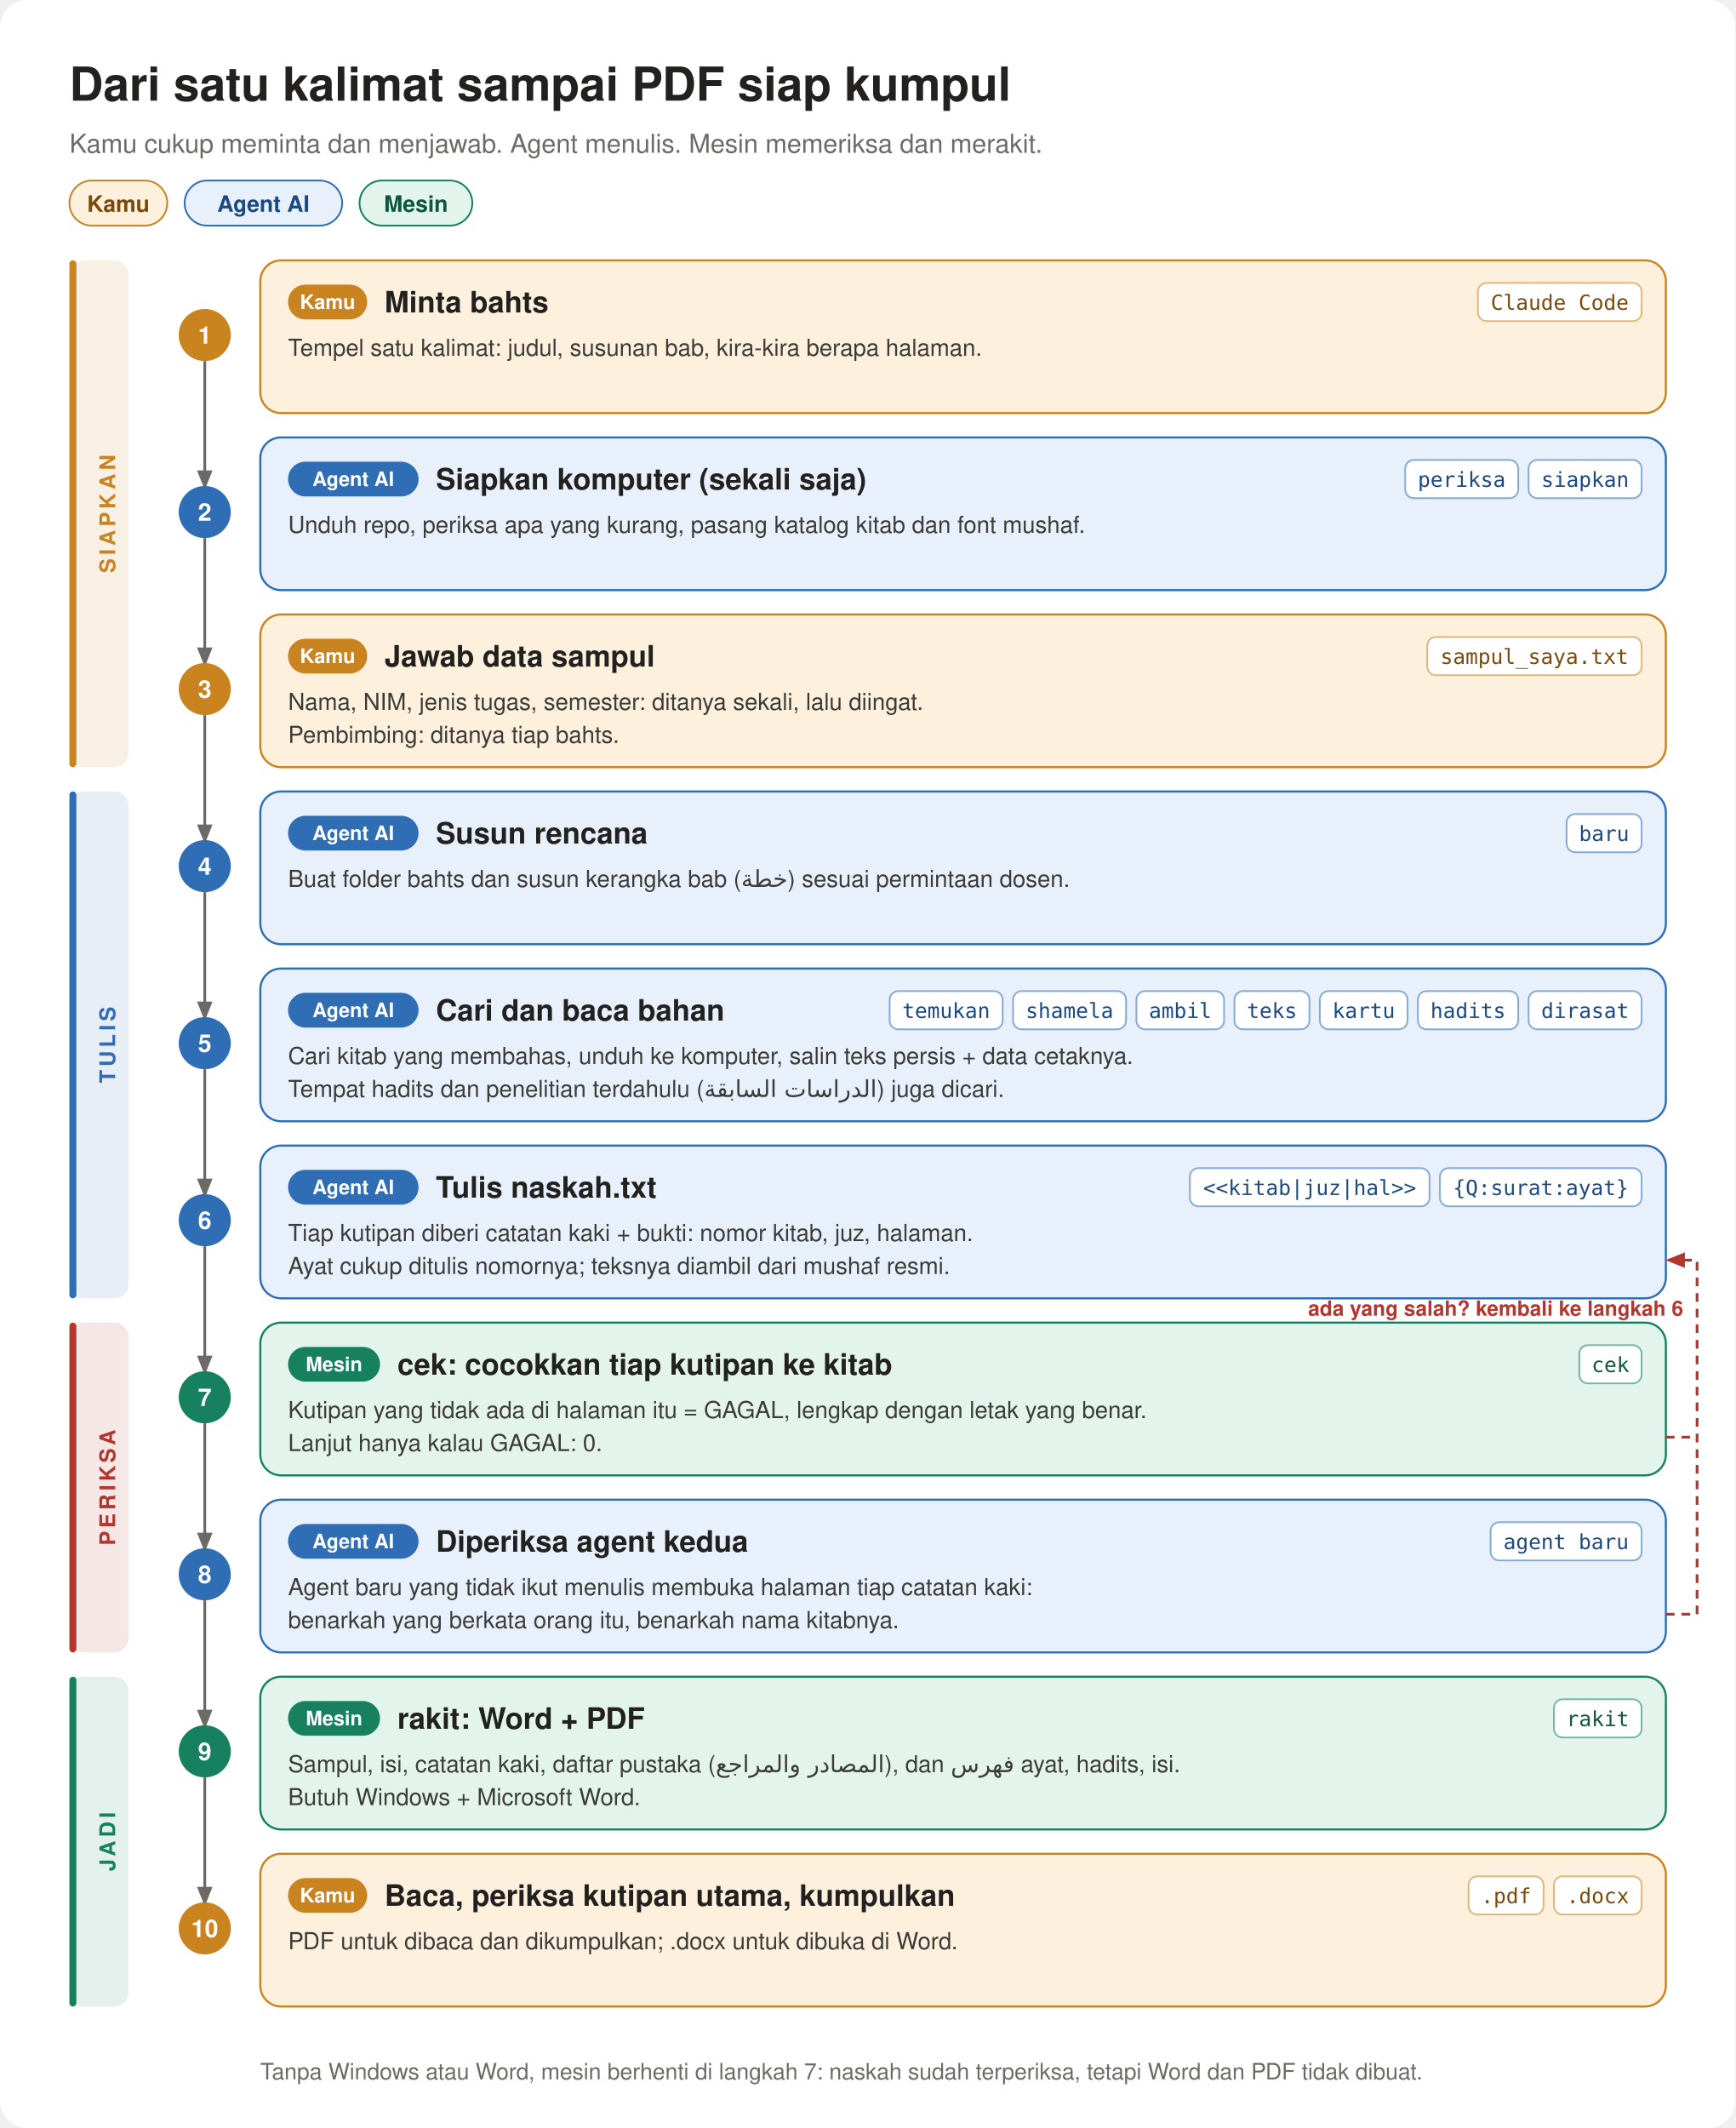
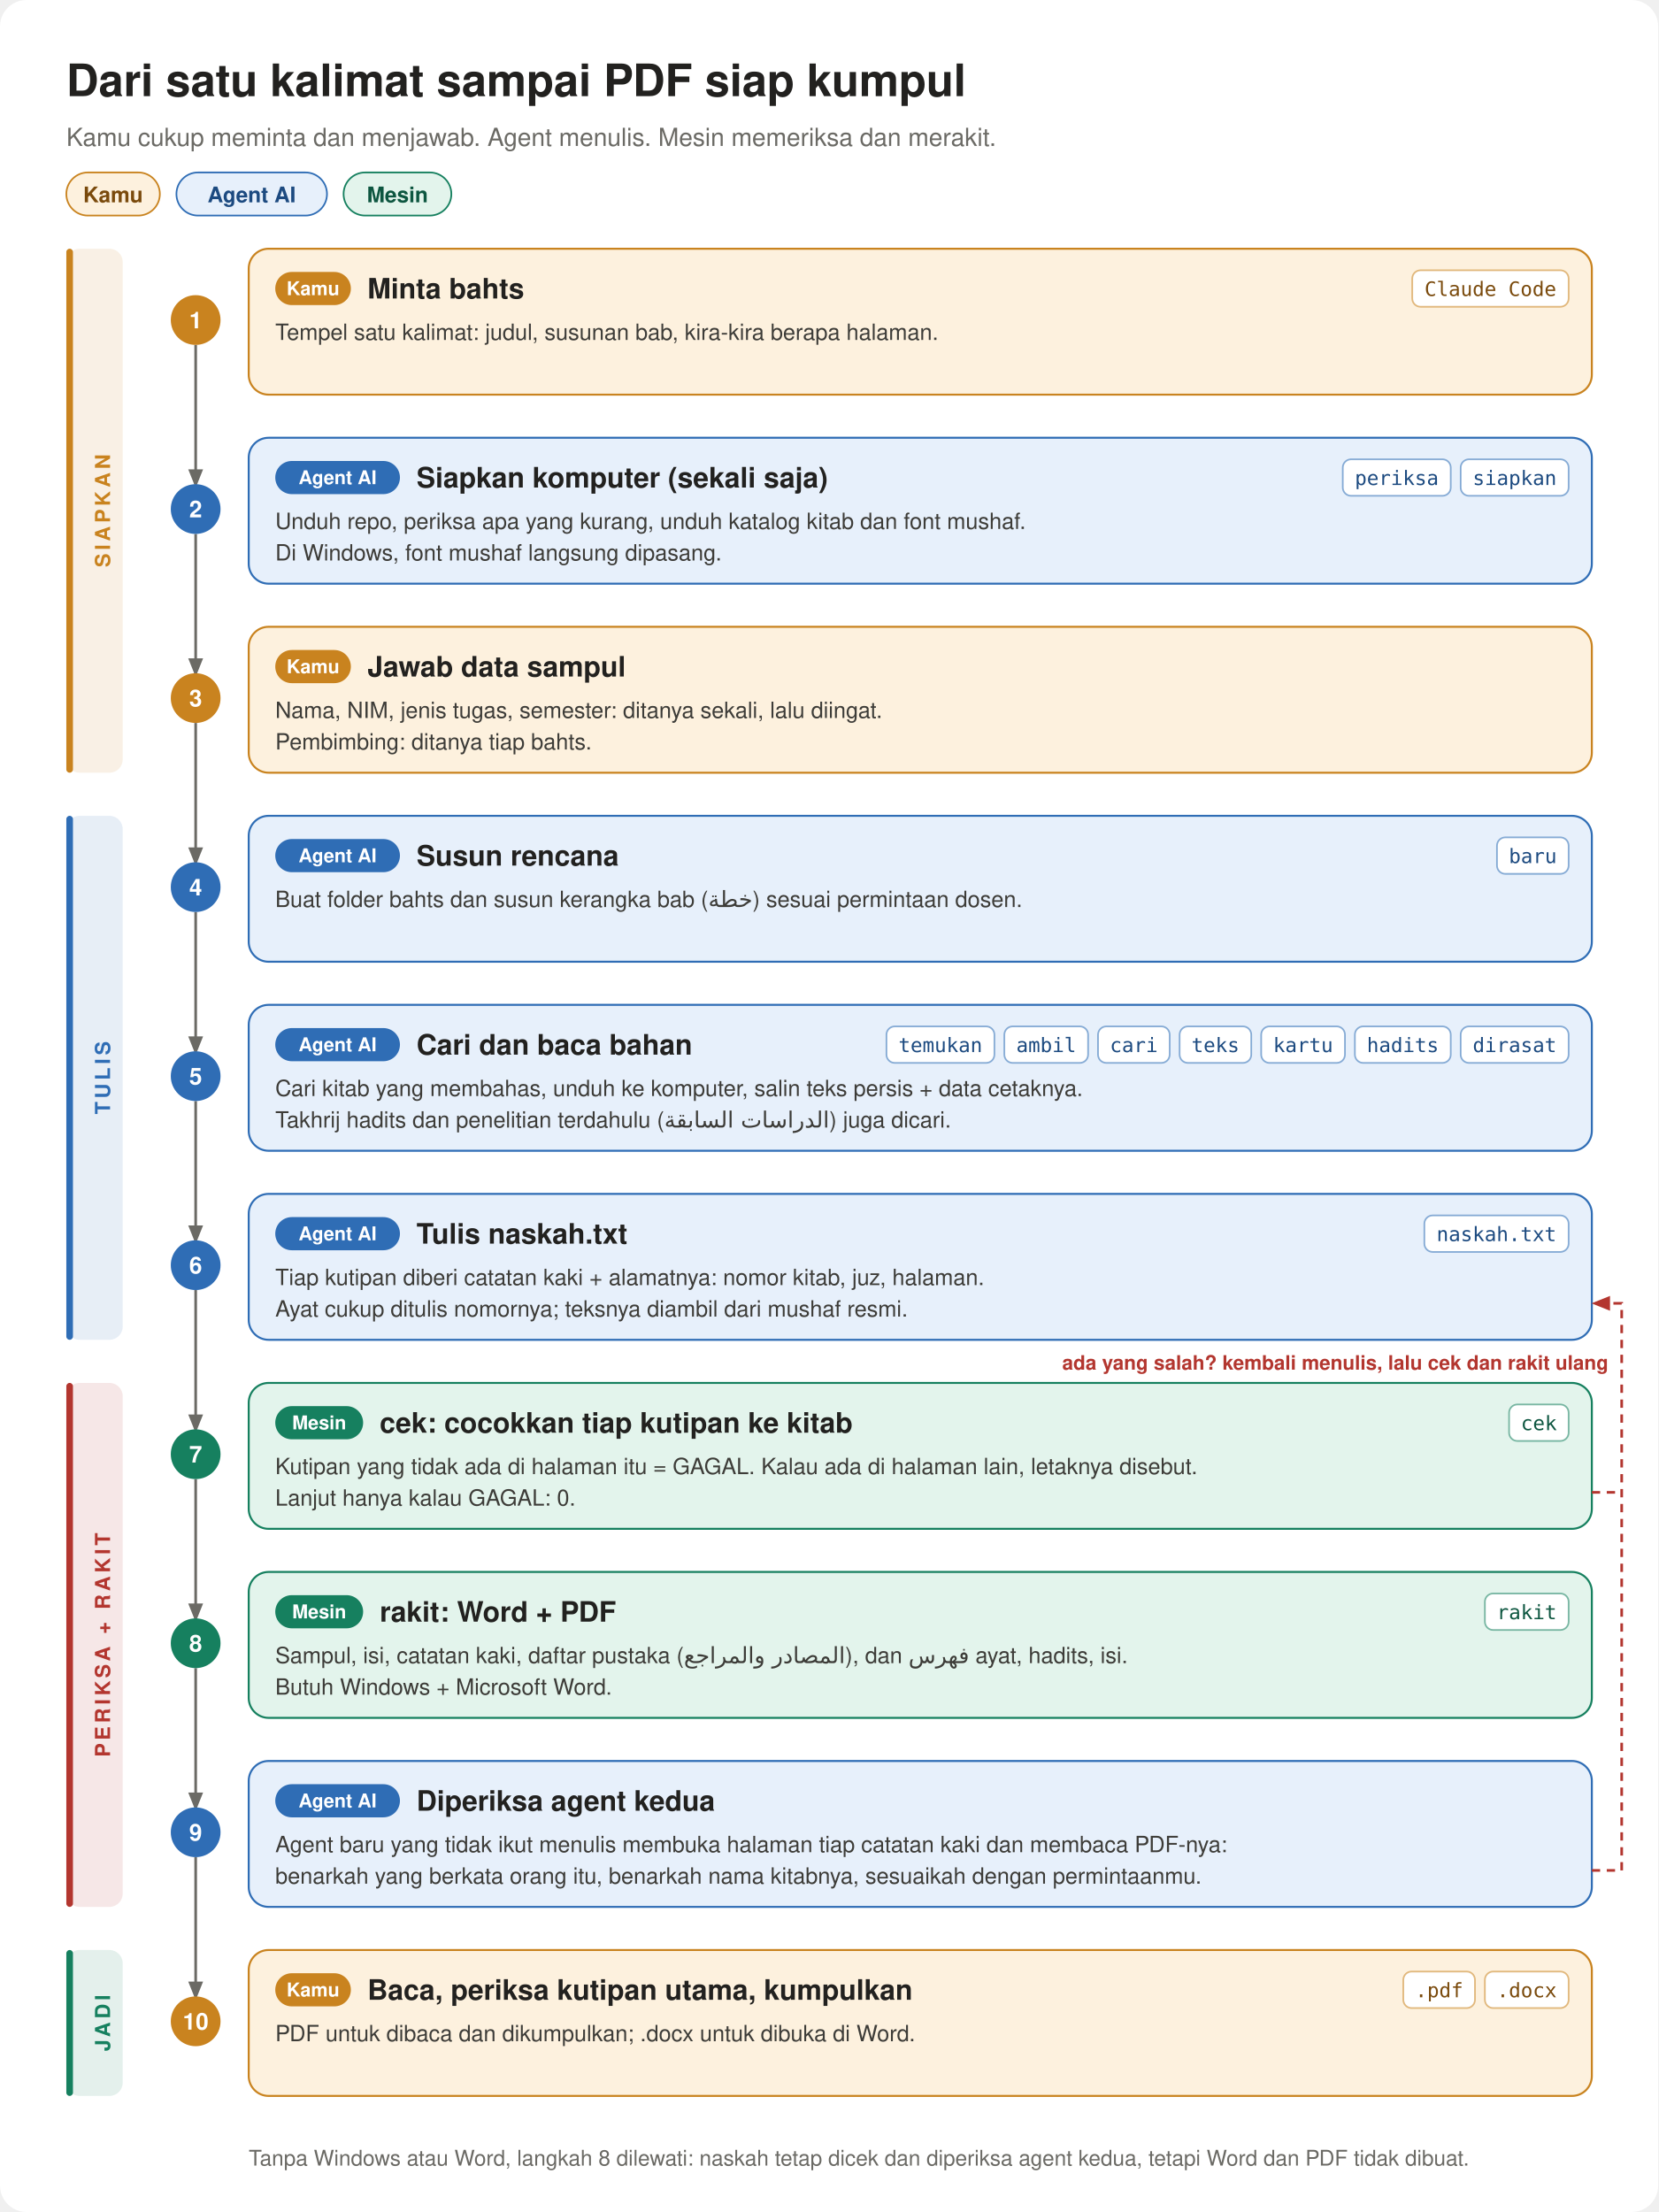
- <svg xmlns="http://www.w3.org/2000/svg" viewBox="0 0 1000 1226" width="1000" height="1226" role="img" font-family="Segoe UI, Helvetica, Arial, sans-serif">
+ <svg xmlns="http://www.w3.org/2000/svg" viewBox="0 0 1000 1334" width="1000" height="1334" role="img" font-family="Segoe UI, Helvetica, Arial, sans-serif">
  <defs>
    <marker id="p" viewBox="0 0 10 10" refX="8" refY="5" markerWidth="7" markerHeight="7" orient="auto">
      <path d="M0 1L10 5L0 9z" fill="#6b6a65" />
    </marker>
    <marker id="pm" viewBox="0 0 10 10" refX="8" refY="5" markerWidth="7" markerHeight="7" orient="auto">
      <path d="M0 1L10 5L0 9z" fill="#b3362f" />
    </marker>
  </defs>
-   <rect width="1000" height="1226" rx="16" fill="#ffffff" />
+   <rect width="1000" height="1334" rx="16" fill="#ffffff" />
  <text x="40" y="58" font-size="27" font-weight="700" fill="#22211f">Dari satu kalimat sampai PDF siap kumpul</text>
  <text x="40" y="88" font-size="15" fill="#6b6a65">Kamu cukup meminta dan menjawab. Agent menulis. Mesin memeriksa dan merakit.</text>
  <rect x="40" y="104" width="56.4" height="26" rx="13" fill="#fdf1de" stroke="#c9831f" />
  <text x="68.2" y="122" font-size="13" font-weight="600" text-anchor="middle" fill="#7a4a0c">Kamu</text>
  <rect x="106.4" y="104" width="90.8" height="26" rx="13" fill="#e7f0fb" stroke="#2f6db5" />
  <text x="151.8" y="122" font-size="13" font-weight="600" text-anchor="middle" fill="#1c4a80">Agent AI</text>
  <rect x="207.2" y="104" width="65.0" height="26" rx="13" fill="#e3f4ec" stroke="#16805f" />
  <text x="239.7" y="122" font-size="13" font-weight="600" text-anchor="middle" fill="#0d5640">Mesin</text>
-   <rect x="40" y="150" width="34" height="292" rx="8" fill="#c9831f" opacity="0.12" />
-   <rect x="40" y="150" width="4" height="292" rx="2" fill="#c9831f" />
-   <text x="62" y="296.0" font-size="12.5" font-weight="700" letter-spacing="2" fill="#c9831f" text-anchor="middle" transform="rotate(-90 62 296.0)" dominant-baseline="middle">SIAPKAN</text>
-   <rect x="40" y="456" width="34" height="292" rx="8" fill="#2f6db5" opacity="0.12" />
-   <rect x="40" y="456" width="4" height="292" rx="2" fill="#2f6db5" />
-   <text x="62" y="602.0" font-size="12.5" font-weight="700" letter-spacing="2" fill="#2f6db5" text-anchor="middle" transform="rotate(-90 62 602.0)" dominant-baseline="middle">TULIS</text>
-   <rect x="40" y="762" width="34" height="190" rx="8" fill="#b3362f" opacity="0.12" />
-   <rect x="40" y="762" width="4" height="190" rx="2" fill="#b3362f" />
-   <text x="62" y="857.0" font-size="12.5" font-weight="700" letter-spacing="2" fill="#b3362f" text-anchor="middle" transform="rotate(-90 62 857.0)" dominant-baseline="middle">PERIKSA</text>
-   <rect x="40" y="966" width="34" height="190" rx="8" fill="#16805f" opacity="0.12" />
-   <rect x="40" y="966" width="4" height="190" rx="2" fill="#16805f" />
-   <text x="62" y="1061.0" font-size="12.5" font-weight="700" letter-spacing="2" fill="#16805f" text-anchor="middle" transform="rotate(-90 62 1061.0)" dominant-baseline="middle">JADI</text>
-   <path d="M118 208V280" stroke="#6b6a65" stroke-width="1.6" fill="none" marker-end="url(#p)" />
-   <path d="M118 310V382" stroke="#6b6a65" stroke-width="1.6" fill="none" marker-end="url(#p)" />
-   <path d="M118 412V484" stroke="#6b6a65" stroke-width="1.6" fill="none" marker-end="url(#p)" />
-   <path d="M118 514V586" stroke="#6b6a65" stroke-width="1.6" fill="none" marker-end="url(#p)" />
-   <path d="M118 616V688" stroke="#6b6a65" stroke-width="1.6" fill="none" marker-end="url(#p)" />
-   <path d="M118 718V790" stroke="#6b6a65" stroke-width="1.6" fill="none" marker-end="url(#p)" />
-   <path d="M118 820V892" stroke="#6b6a65" stroke-width="1.6" fill="none" marker-end="url(#p)" />
-   <path d="M118 922V994" stroke="#6b6a65" stroke-width="1.6" fill="none" marker-end="url(#p)" />
-   <path d="M118 1024V1096" stroke="#6b6a65" stroke-width="1.6" fill="none" marker-end="url(#p)" />
+   <rect x="40" y="150" width="34" height="316" rx="8" fill="#c9831f" opacity="0.12" />
+   <rect x="40" y="150" width="4" height="316" rx="2" fill="#c9831f" />
+   <text x="62" y="308.0" font-size="12.5" font-weight="700" letter-spacing="2" fill="#c9831f" text-anchor="middle" transform="rotate(-90 62 308.0)" dominant-baseline="middle">SIAPKAN</text>
+   <rect x="40" y="492" width="34" height="316" rx="8" fill="#2f6db5" opacity="0.12" />
+   <rect x="40" y="492" width="4" height="316" rx="2" fill="#2f6db5" />
+   <text x="62" y="650.0" font-size="12.5" font-weight="700" letter-spacing="2" fill="#2f6db5" text-anchor="middle" transform="rotate(-90 62 650.0)" dominant-baseline="middle">TULIS</text>
+   <rect x="40" y="834" width="34" height="316" rx="8" fill="#b3362f" opacity="0.12" />
+   <rect x="40" y="834" width="4" height="316" rx="2" fill="#b3362f" />
+   <text x="62" y="992.0" font-size="12.5" font-weight="700" letter-spacing="2" fill="#b3362f" text-anchor="middle" transform="rotate(-90 62 992.0)" dominant-baseline="middle">PERIKSA + RAKIT</text>
+   <rect x="40" y="1176" width="34" height="88" rx="8" fill="#16805f" opacity="0.12" />
+   <rect x="40" y="1176" width="4" height="88" rx="2" fill="#16805f" />
+   <text x="62" y="1220.0" font-size="12.5" font-weight="700" letter-spacing="2" fill="#16805f" text-anchor="middle" transform="rotate(-90 62 1220.0)" dominant-baseline="middle">JADI</text>
+   <path d="M118 208V292" stroke="#6b6a65" stroke-width="1.6" fill="none" marker-end="url(#p)" />
+   <path d="M118 322V406" stroke="#6b6a65" stroke-width="1.6" fill="none" marker-end="url(#p)" />
+   <path d="M118 436V520" stroke="#6b6a65" stroke-width="1.6" fill="none" marker-end="url(#p)" />
+   <path d="M118 550V634" stroke="#6b6a65" stroke-width="1.6" fill="none" marker-end="url(#p)" />
+   <path d="M118 664V748" stroke="#6b6a65" stroke-width="1.6" fill="none" marker-end="url(#p)" />
+   <path d="M118 778V862" stroke="#6b6a65" stroke-width="1.6" fill="none" marker-end="url(#p)" />
+   <path d="M118 892V976" stroke="#6b6a65" stroke-width="1.6" fill="none" marker-end="url(#p)" />
+   <path d="M118 1006V1090" stroke="#6b6a65" stroke-width="1.6" fill="none" marker-end="url(#p)" />
+   <path d="M118 1120V1204" stroke="#6b6a65" stroke-width="1.6" fill="none" marker-end="url(#p)" />
  <circle cx="118" cy="193" r="15" fill="#c9831f" />
  <text x="118" y="198" font-size="14" font-weight="700" fill="#fff" text-anchor="middle">1</text>
  <rect x="150" y="150" width="810" height="88" rx="12" fill="#fdf1de" stroke="#c9831f" stroke-width="1.2" />
  <rect x="166" y="164" width="45.6" height="20" rx="10" fill="#c9831f" />
  <text x="188.8" y="178" font-size="11.5" font-weight="700" fill="#fff" text-anchor="middle">Kamu</text>
  <text x="221.6" y="180" font-size="17" font-weight="700" fill="#22211f">Minta bahts</text>
  <text x="166" y="205" font-size="13.5" fill="#3d3c38">Tempel satu kalimat: judul, susunan bab, kira-kira berapa halaman.</text>
  <rect x="851.7" y="163" width="94.3" height="22" rx="5" fill="#ffffff" stroke="#c9831f" stroke-opacity="0.55" />
  <text x="898.85" y="178.5" font-size="12" font-family="Consolas, Menlo, monospace" fill="#7a4a0c" text-anchor="middle">Claude Code</text>
-   <circle cx="118" cy="295" r="15" fill="#2f6db5" />
-   <text x="118" y="300" font-size="14" font-weight="700" fill="#fff" text-anchor="middle">2</text>
-   <rect x="150" y="252" width="810" height="88" rx="12" fill="#e7f0fb" stroke="#2f6db5" stroke-width="1.2" />
-   <rect x="166" y="266" width="75.2" height="20" rx="10" fill="#2f6db5" />
-   <text x="203.6" y="280" font-size="11.5" font-weight="700" fill="#fff" text-anchor="middle">Agent AI</text>
-   <text x="251.2" y="282" font-size="17" font-weight="700" fill="#22211f">Siapkan komputer (sekali saja)</text>
-   <text x="166" y="307" font-size="13.5" fill="#3d3c38">Unduh repo, periksa apa yang kurang, pasang katalog kitab dan font mushaf.</text>
-   <rect x="880.9" y="265" width="65.1" height="22" rx="5" fill="#ffffff" stroke="#2f6db5" stroke-opacity="0.55" />
-   <text x="913.45" y="280.5" font-size="12" font-family="Consolas, Menlo, monospace" fill="#1c4a80" text-anchor="middle">siapkan</text>
-   <rect x="809.8" y="265" width="65.1" height="22" rx="5" fill="#ffffff" stroke="#2f6db5" stroke-opacity="0.55" />
-   <text x="842.35" y="280.5" font-size="12" font-family="Consolas, Menlo, monospace" fill="#1c4a80" text-anchor="middle">periksa</text>
-   <circle cx="118" cy="397" r="15" fill="#c9831f" />
-   <text x="118" y="402" font-size="14" font-weight="700" fill="#fff" text-anchor="middle">3</text>
-   <rect x="150" y="354" width="810" height="88" rx="12" fill="#fdf1de" stroke="#c9831f" stroke-width="1.2" />
-   <rect x="166" y="368" width="45.6" height="20" rx="10" fill="#c9831f" />
-   <text x="188.8" y="382" font-size="11.5" font-weight="700" fill="#fff" text-anchor="middle">Kamu</text>
-   <text x="221.6" y="384" font-size="17" font-weight="700" fill="#22211f">Jawab data sampul</text>
-   <text x="166" y="409" font-size="13.5" fill="#3d3c38">Nama, NIM, jenis tugas, semester: ditanya sekali, lalu diingat.</text>
-   <text x="166" y="428" font-size="13.5" fill="#3d3c38">Pembimbing: ditanya tiap bahts.</text>
-   <rect x="822.5" y="367" width="123.5" height="22" rx="5" fill="#ffffff" stroke="#c9831f" stroke-opacity="0.55" />
-   <text x="884.25" y="382.5" font-size="12" font-family="Consolas, Menlo, monospace" fill="#7a4a0c" text-anchor="middle">sampul_saya.txt</text>
-   <circle cx="118" cy="499" r="15" fill="#2f6db5" />
-   <text x="118" y="504" font-size="14" font-weight="700" fill="#fff" text-anchor="middle">4</text>
-   <rect x="150" y="456" width="810" height="88" rx="12" fill="#e7f0fb" stroke="#2f6db5" stroke-width="1.2" />
-   <rect x="166" y="470" width="75.2" height="20" rx="10" fill="#2f6db5" />
-   <text x="203.6" y="484" font-size="11.5" font-weight="700" fill="#fff" text-anchor="middle">Agent AI</text>
-   <text x="251.2" y="486" font-size="17" font-weight="700" fill="#22211f">Susun rencana</text>
-   <text x="166" y="511" font-size="13.5" fill="#3d3c38">Buat folder bahts dan susun kerangka bab (خطة) sesuai permintaan dosen.</text>
-   <rect x="902.8" y="469" width="43.2" height="22" rx="5" fill="#ffffff" stroke="#2f6db5" stroke-opacity="0.55" />
-   <text x="924.4" y="484.5" font-size="12" font-family="Consolas, Menlo, monospace" fill="#1c4a80" text-anchor="middle">baru</text>
-   <circle cx="118" cy="601" r="15" fill="#2f6db5" />
-   <text x="118" y="606" font-size="14" font-weight="700" fill="#fff" text-anchor="middle">5</text>
-   <rect x="150" y="558" width="810" height="88" rx="12" fill="#e7f0fb" stroke="#2f6db5" stroke-width="1.2" />
-   <rect x="166" y="572" width="75.2" height="20" rx="10" fill="#2f6db5" />
-   <text x="203.6" y="586" font-size="11.5" font-weight="700" fill="#fff" text-anchor="middle">Agent AI</text>
-   <text x="251.2" y="588" font-size="17" font-weight="700" fill="#22211f">Cari dan baca bahan</text>
-   <text x="166" y="613" font-size="13.5" fill="#3d3c38">Cari kitab yang membahas, unduh ke komputer, salin teks persis + data cetaknya.</text>
-   <text x="166" y="632" font-size="13.5" fill="#3d3c38">Tempat hadits dan penelitian terdahulu (الدراسات السابقة) juga dicari.</text>
-   <rect x="880.9" y="571" width="65.1" height="22" rx="5" fill="#ffffff" stroke="#2f6db5" stroke-opacity="0.55" />
-   <text x="913.45" y="586.5" font-size="12" font-family="Consolas, Menlo, monospace" fill="#1c4a80" text-anchor="middle">dirasat</text>
-   <rect x="817.1" y="571" width="57.8" height="22" rx="5" fill="#ffffff" stroke="#2f6db5" stroke-opacity="0.55" />
-   <text x="846.0" y="586.5" font-size="12" font-family="Consolas, Menlo, monospace" fill="#1c4a80" text-anchor="middle">hadits</text>
-   <rect x="760.6" y="571" width="50.5" height="22" rx="5" fill="#ffffff" stroke="#2f6db5" stroke-opacity="0.55" />
-   <text x="785.85" y="586.5" font-size="12" font-family="Consolas, Menlo, monospace" fill="#1c4a80" text-anchor="middle">kartu</text>
-   <rect x="711.4" y="571" width="43.2" height="22" rx="5" fill="#ffffff" stroke="#2f6db5" stroke-opacity="0.55" />
-   <text x="733.0" y="586.5" font-size="12" font-family="Consolas, Menlo, monospace" fill="#1c4a80" text-anchor="middle">teks</text>
-   <rect x="654.9" y="571" width="50.5" height="22" rx="5" fill="#ffffff" stroke="#2f6db5" stroke-opacity="0.55" />
-   <text x="680.15" y="586.5" font-size="12" font-family="Consolas, Menlo, monospace" fill="#1c4a80" text-anchor="middle">ambil</text>
-   <rect x="583.8" y="571" width="65.1" height="22" rx="5" fill="#ffffff" stroke="#2f6db5" stroke-opacity="0.55" />
-   <text x="616.35" y="586.5" font-size="12" font-family="Consolas, Menlo, monospace" fill="#1c4a80" text-anchor="middle">shamela</text>
-   <rect x="512.7" y="571" width="65.1" height="22" rx="5" fill="#ffffff" stroke="#2f6db5" stroke-opacity="0.55" />
-   <text x="545.25" y="586.5" font-size="12" font-family="Consolas, Menlo, monospace" fill="#1c4a80" text-anchor="middle">temukan</text>
-   <circle cx="118" cy="703" r="15" fill="#2f6db5" />
-   <text x="118" y="708" font-size="14" font-weight="700" fill="#fff" text-anchor="middle">6</text>
-   <rect x="150" y="660" width="810" height="88" rx="12" fill="#e7f0fb" stroke="#2f6db5" stroke-width="1.2" />
-   <rect x="166" y="674" width="75.2" height="20" rx="10" fill="#2f6db5" />
-   <text x="203.6" y="688" font-size="11.5" font-weight="700" fill="#fff" text-anchor="middle">Agent AI</text>
-   <text x="251.2" y="690" font-size="17" font-weight="700" fill="#22211f">Tulis naskah.txt</text>
-   <text x="166" y="715" font-size="13.5" fill="#3d3c38">Tiap kutipan diberi catatan kaki + bukti: nomor kitab, juz, halaman.</text>
-   <text x="166" y="734" font-size="13.5" fill="#3d3c38">Ayat cukup ditulis nomornya; teksnya diambil dari mushaf resmi.</text>
-   <rect x="829.8" y="673" width="116.2" height="22" rx="5" fill="#ffffff" stroke="#2f6db5" stroke-opacity="0.55" />
-   <text x="887.9" y="688.5" font-size="12" font-family="Consolas, Menlo, monospace" fill="#1c4a80" text-anchor="middle">{Q:surat:ayat}</text>
-   <rect x="685.7" y="673" width="138.1" height="22" rx="5" fill="#ffffff" stroke="#2f6db5" stroke-opacity="0.55" />
-   <text x="754.75" y="688.5" font-size="12" font-family="Consolas, Menlo, monospace" fill="#1c4a80" text-anchor="middle">&lt;&lt;kitab|juz|hal&gt;&gt;</text>
-   <circle cx="118" cy="805" r="15" fill="#16805f" />
-   <text x="118" y="810" font-size="14" font-weight="700" fill="#fff" text-anchor="middle">7</text>
-   <rect x="150" y="762" width="810" height="88" rx="12" fill="#e3f4ec" stroke="#16805f" stroke-width="1.2" />
-   <rect x="166" y="776" width="53.0" height="20" rx="10" fill="#16805f" />
-   <text x="192.5" y="790" font-size="11.5" font-weight="700" fill="#fff" text-anchor="middle">Mesin</text>
-   <text x="229.0" y="792" font-size="17" font-weight="700" fill="#22211f">cek: cocokkan tiap kutipan ke kitab</text>
-   <text x="166" y="817" font-size="13.5" fill="#3d3c38">Kutipan yang tidak ada di halaman itu = GAGAL, lengkap dengan letak yang benar.</text>
-   <text x="166" y="836" font-size="13.5" fill="#3d3c38">Lanjut hanya kalau GAGAL: 0.</text>
-   <rect x="910.1" y="775" width="35.9" height="22" rx="5" fill="#ffffff" stroke="#16805f" stroke-opacity="0.55" />
-   <text x="928.05" y="790.5" font-size="12" font-family="Consolas, Menlo, monospace" fill="#0d5640" text-anchor="middle">cek</text>
-   <circle cx="118" cy="907" r="15" fill="#2f6db5" />
-   <text x="118" y="912" font-size="14" font-weight="700" fill="#fff" text-anchor="middle">8</text>
-   <rect x="150" y="864" width="810" height="88" rx="12" fill="#e7f0fb" stroke="#2f6db5" stroke-width="1.2" />
-   <rect x="166" y="878" width="75.2" height="20" rx="10" fill="#2f6db5" />
-   <text x="203.6" y="892" font-size="11.5" font-weight="700" fill="#fff" text-anchor="middle">Agent AI</text>
-   <text x="251.2" y="894" font-size="17" font-weight="700" fill="#22211f">Diperiksa agent kedua</text>
-   <text x="166" y="919" font-size="13.5" fill="#3d3c38">Agent baru yang tidak ikut menulis membuka halaman tiap catatan kaki:</text>
-   <text x="166" y="938" font-size="13.5" fill="#3d3c38">benarkah yang berkata orang itu, benarkah nama kitabnya.</text>
-   <rect x="859.0" y="877" width="87.0" height="22" rx="5" fill="#ffffff" stroke="#2f6db5" stroke-opacity="0.55" />
-   <text x="902.5" y="892.5" font-size="12" font-family="Consolas, Menlo, monospace" fill="#1c4a80" text-anchor="middle">agent baru</text>
-   <circle cx="118" cy="1009" r="15" fill="#16805f" />
-   <text x="118" y="1014" font-size="14" font-weight="700" fill="#fff" text-anchor="middle">9</text>
-   <rect x="150" y="966" width="810" height="88" rx="12" fill="#e3f4ec" stroke="#16805f" stroke-width="1.2" />
-   <rect x="166" y="980" width="53.0" height="20" rx="10" fill="#16805f" />
-   <text x="192.5" y="994" font-size="11.5" font-weight="700" fill="#fff" text-anchor="middle">Mesin</text>
-   <text x="229.0" y="996" font-size="17" font-weight="700" fill="#22211f">rakit: Word + PDF</text>
-   <text x="166" y="1021" font-size="13.5" fill="#3d3c38">Sampul, isi, catatan kaki, daftar pustaka (المصادر والمراجع), dan فهرس ayat, hadits, isi.</text>
-   <text x="166" y="1040" font-size="13.5" fill="#3d3c38">Butuh Windows + Microsoft Word.</text>
-   <rect x="895.5" y="979" width="50.5" height="22" rx="5" fill="#ffffff" stroke="#16805f" stroke-opacity="0.55" />
-   <text x="920.75" y="994.5" font-size="12" font-family="Consolas, Menlo, monospace" fill="#0d5640" text-anchor="middle">rakit</text>
-   <circle cx="118" cy="1111" r="15" fill="#c9831f" />
-   <text x="118" y="1116" font-size="14" font-weight="700" fill="#fff" text-anchor="middle">10</text>
-   <rect x="150" y="1068" width="810" height="88" rx="12" fill="#fdf1de" stroke="#c9831f" stroke-width="1.2" />
-   <rect x="166" y="1082" width="45.6" height="20" rx="10" fill="#c9831f" />
-   <text x="188.8" y="1096" font-size="11.5" font-weight="700" fill="#fff" text-anchor="middle">Kamu</text>
-   <text x="221.6" y="1098" font-size="17" font-weight="700" fill="#22211f">Baca, periksa kutipan utama, kumpulkan</text>
-   <text x="166" y="1123" font-size="13.5" fill="#3d3c38">PDF untuk dibaca dan dikumpulkan; .docx untuk dibuka di Word.</text>
-   <rect x="895.5" y="1081" width="50.5" height="22" rx="5" fill="#ffffff" stroke="#c9831f" stroke-opacity="0.55" />
-   <text x="920.75" y="1096.5" font-size="12" font-family="Consolas, Menlo, monospace" fill="#7a4a0c" text-anchor="middle">.docx</text>
-   <rect x="846.3" y="1081" width="43.2" height="22" rx="5" fill="#ffffff" stroke="#c9831f" stroke-opacity="0.55" />
-   <text x="867.9" y="1096.5" font-size="12" font-family="Consolas, Menlo, monospace" fill="#7a4a0c" text-anchor="middle">.pdf</text>
-   <path d="M960 828H978" stroke="#b3362f" stroke-width="1.6" fill="none" stroke-dasharray="5 4" />
-   <path d="M960 930H978" stroke="#b3362f" stroke-width="1.6" fill="none" stroke-dasharray="5 4" />
-   <path d="M978 930V726H962" stroke="#b3362f" stroke-width="1.6" fill="none" stroke-dasharray="5 4" marker-end="url(#pm)" />
-   <text x="970" y="758" font-size="12" font-weight="700" fill="#b3362f" text-anchor="end">ada yang salah? kembali ke langkah 6</text>
-   <text x="150" y="1198" font-size="13" fill="#6b6a65">Tanpa Windows atau Word, mesin berhenti di langkah 7: naskah sudah terperiksa, tetapi Word dan PDF tidak dibuat.</text>
+   <circle cx="118" cy="307" r="15" fill="#2f6db5" />
+   <text x="118" y="312" font-size="14" font-weight="700" fill="#fff" text-anchor="middle">2</text>
+   <rect x="150" y="264" width="810" height="88" rx="12" fill="#e7f0fb" stroke="#2f6db5" stroke-width="1.2" />
+   <rect x="166" y="278" width="75.2" height="20" rx="10" fill="#2f6db5" />
+   <text x="203.6" y="292" font-size="11.5" font-weight="700" fill="#fff" text-anchor="middle">Agent AI</text>
+   <text x="251.2" y="294" font-size="17" font-weight="700" fill="#22211f">Siapkan komputer (sekali saja)</text>
+   <text x="166" y="319" font-size="13.5" fill="#3d3c38">Unduh repo, periksa apa yang kurang, unduh katalog kitab dan font mushaf.</text>
+   <text x="166" y="338" font-size="13.5" fill="#3d3c38">Di Windows, font mushaf langsung dipasang.</text>
+   <rect x="880.9" y="277" width="65.1" height="22" rx="5" fill="#ffffff" stroke="#2f6db5" stroke-opacity="0.55" />
+   <text x="913.45" y="292.5" font-size="12" font-family="Consolas, Menlo, monospace" fill="#1c4a80" text-anchor="middle">siapkan</text>
+   <rect x="809.8" y="277" width="65.1" height="22" rx="5" fill="#ffffff" stroke="#2f6db5" stroke-opacity="0.55" />
+   <text x="842.35" y="292.5" font-size="12" font-family="Consolas, Menlo, monospace" fill="#1c4a80" text-anchor="middle">periksa</text>
+   <circle cx="118" cy="421" r="15" fill="#c9831f" />
+   <text x="118" y="426" font-size="14" font-weight="700" fill="#fff" text-anchor="middle">3</text>
+   <rect x="150" y="378" width="810" height="88" rx="12" fill="#fdf1de" stroke="#c9831f" stroke-width="1.2" />
+   <rect x="166" y="392" width="45.6" height="20" rx="10" fill="#c9831f" />
+   <text x="188.8" y="406" font-size="11.5" font-weight="700" fill="#fff" text-anchor="middle">Kamu</text>
+   <text x="221.6" y="408" font-size="17" font-weight="700" fill="#22211f">Jawab data sampul</text>
+   <text x="166" y="433" font-size="13.5" fill="#3d3c38">Nama, NIM, jenis tugas, semester: ditanya sekali, lalu diingat.</text>
+   <text x="166" y="452" font-size="13.5" fill="#3d3c38">Pembimbing: ditanya tiap bahts.</text>
+   <circle cx="118" cy="535" r="15" fill="#2f6db5" />
+   <text x="118" y="540" font-size="14" font-weight="700" fill="#fff" text-anchor="middle">4</text>
+   <rect x="150" y="492" width="810" height="88" rx="12" fill="#e7f0fb" stroke="#2f6db5" stroke-width="1.2" />
+   <rect x="166" y="506" width="75.2" height="20" rx="10" fill="#2f6db5" />
+   <text x="203.6" y="520" font-size="11.5" font-weight="700" fill="#fff" text-anchor="middle">Agent AI</text>
+   <text x="251.2" y="522" font-size="17" font-weight="700" fill="#22211f">Susun rencana</text>
+   <text x="166" y="547" font-size="13.5" fill="#3d3c38">Buat folder bahts dan susun kerangka bab (خطة) sesuai permintaan dosen.</text>
+   <rect x="902.8" y="505" width="43.2" height="22" rx="5" fill="#ffffff" stroke="#2f6db5" stroke-opacity="0.55" />
+   <text x="924.4" y="520.5" font-size="12" font-family="Consolas, Menlo, monospace" fill="#1c4a80" text-anchor="middle">baru</text>
+   <circle cx="118" cy="649" r="15" fill="#2f6db5" />
+   <text x="118" y="654" font-size="14" font-weight="700" fill="#fff" text-anchor="middle">5</text>
+   <rect x="150" y="606" width="810" height="88" rx="12" fill="#e7f0fb" stroke="#2f6db5" stroke-width="1.2" />
+   <rect x="166" y="620" width="75.2" height="20" rx="10" fill="#2f6db5" />
+   <text x="203.6" y="634" font-size="11.5" font-weight="700" fill="#fff" text-anchor="middle">Agent AI</text>
+   <text x="251.2" y="636" font-size="17" font-weight="700" fill="#22211f">Cari dan baca bahan</text>
+   <text x="166" y="661" font-size="13.5" fill="#3d3c38">Cari kitab yang membahas, unduh ke komputer, salin teks persis + data cetaknya.</text>
+   <text x="166" y="680" font-size="13.5" fill="#3d3c38">Takhrij hadits dan penelitian terdahulu (الدراسات السابقة) juga dicari.</text>
+   <rect x="880.9" y="619" width="65.1" height="22" rx="5" fill="#ffffff" stroke="#2f6db5" stroke-opacity="0.55" />
+   <text x="913.45" y="634.5" font-size="12" font-family="Consolas, Menlo, monospace" fill="#1c4a80" text-anchor="middle">dirasat</text>
+   <rect x="817.1" y="619" width="57.8" height="22" rx="5" fill="#ffffff" stroke="#2f6db5" stroke-opacity="0.55" />
+   <text x="846.0" y="634.5" font-size="12" font-family="Consolas, Menlo, monospace" fill="#1c4a80" text-anchor="middle">hadits</text>
+   <rect x="760.6" y="619" width="50.5" height="22" rx="5" fill="#ffffff" stroke="#2f6db5" stroke-opacity="0.55" />
+   <text x="785.85" y="634.5" font-size="12" font-family="Consolas, Menlo, monospace" fill="#1c4a80" text-anchor="middle">kartu</text>
+   <rect x="711.4" y="619" width="43.2" height="22" rx="5" fill="#ffffff" stroke="#2f6db5" stroke-opacity="0.55" />
+   <text x="733.0" y="634.5" font-size="12" font-family="Consolas, Menlo, monospace" fill="#1c4a80" text-anchor="middle">teks</text>
+   <rect x="662.2" y="619" width="43.2" height="22" rx="5" fill="#ffffff" stroke="#2f6db5" stroke-opacity="0.55" />
+   <text x="683.8" y="634.5" font-size="12" font-family="Consolas, Menlo, monospace" fill="#1c4a80" text-anchor="middle">cari</text>
+   <rect x="605.7" y="619" width="50.5" height="22" rx="5" fill="#ffffff" stroke="#2f6db5" stroke-opacity="0.55" />
+   <text x="630.95" y="634.5" font-size="12" font-family="Consolas, Menlo, monospace" fill="#1c4a80" text-anchor="middle">ambil</text>
+   <rect x="534.6" y="619" width="65.1" height="22" rx="5" fill="#ffffff" stroke="#2f6db5" stroke-opacity="0.55" />
+   <text x="567.15" y="634.5" font-size="12" font-family="Consolas, Menlo, monospace" fill="#1c4a80" text-anchor="middle">temukan</text>
+   <circle cx="118" cy="763" r="15" fill="#2f6db5" />
+   <text x="118" y="768" font-size="14" font-weight="700" fill="#fff" text-anchor="middle">6</text>
+   <rect x="150" y="720" width="810" height="88" rx="12" fill="#e7f0fb" stroke="#2f6db5" stroke-width="1.2" />
+   <rect x="166" y="734" width="75.2" height="20" rx="10" fill="#2f6db5" />
+   <text x="203.6" y="748" font-size="11.5" font-weight="700" fill="#fff" text-anchor="middle">Agent AI</text>
+   <text x="251.2" y="750" font-size="17" font-weight="700" fill="#22211f">Tulis naskah.txt</text>
+   <text x="166" y="775" font-size="13.5" fill="#3d3c38">Tiap kutipan diberi catatan kaki + alamatnya: nomor kitab, juz, halaman.</text>
+   <text x="166" y="794" font-size="13.5" fill="#3d3c38">Ayat cukup ditulis nomornya; teksnya diambil dari mushaf resmi.</text>
+   <rect x="859.0" y="733" width="87.0" height="22" rx="5" fill="#ffffff" stroke="#2f6db5" stroke-opacity="0.55" />
+   <text x="902.5" y="748.5" font-size="12" font-family="Consolas, Menlo, monospace" fill="#1c4a80" text-anchor="middle">naskah.txt</text>
+   <circle cx="118" cy="877" r="15" fill="#16805f" />
+   <text x="118" y="882" font-size="14" font-weight="700" fill="#fff" text-anchor="middle">7</text>
+   <rect x="150" y="834" width="810" height="88" rx="12" fill="#e3f4ec" stroke="#16805f" stroke-width="1.2" />
+   <rect x="166" y="848" width="53.0" height="20" rx="10" fill="#16805f" />
+   <text x="192.5" y="862" font-size="11.5" font-weight="700" fill="#fff" text-anchor="middle">Mesin</text>
+   <text x="229.0" y="864" font-size="17" font-weight="700" fill="#22211f">cek: cocokkan tiap kutipan ke kitab</text>
+   <text x="166" y="889" font-size="13.5" fill="#3d3c38">Kutipan yang tidak ada di halaman itu = GAGAL. Kalau ada di halaman lain, letaknya disebut.</text>
+   <text x="166" y="908" font-size="13.5" fill="#3d3c38">Lanjut hanya kalau GAGAL: 0.</text>
+   <rect x="910.1" y="847" width="35.9" height="22" rx="5" fill="#ffffff" stroke="#16805f" stroke-opacity="0.55" />
+   <text x="928.05" y="862.5" font-size="12" font-family="Consolas, Menlo, monospace" fill="#0d5640" text-anchor="middle">cek</text>
+   <circle cx="118" cy="991" r="15" fill="#16805f" />
+   <text x="118" y="996" font-size="14" font-weight="700" fill="#fff" text-anchor="middle">8</text>
+   <rect x="150" y="948" width="810" height="88" rx="12" fill="#e3f4ec" stroke="#16805f" stroke-width="1.2" />
+   <rect x="166" y="962" width="53.0" height="20" rx="10" fill="#16805f" />
+   <text x="192.5" y="976" font-size="11.5" font-weight="700" fill="#fff" text-anchor="middle">Mesin</text>
+   <text x="229.0" y="978" font-size="17" font-weight="700" fill="#22211f">rakit: Word + PDF</text>
+   <text x="166" y="1003" font-size="13.5" fill="#3d3c38">Sampul, isi, catatan kaki, daftar pustaka (المصادر والمراجع), dan فهرس ayat, hadits, isi.</text>
+   <text x="166" y="1022" font-size="13.5" fill="#3d3c38">Butuh Windows + Microsoft Word.</text>
+   <rect x="895.5" y="961" width="50.5" height="22" rx="5" fill="#ffffff" stroke="#16805f" stroke-opacity="0.55" />
+   <text x="920.75" y="976.5" font-size="12" font-family="Consolas, Menlo, monospace" fill="#0d5640" text-anchor="middle">rakit</text>
+   <circle cx="118" cy="1105" r="15" fill="#2f6db5" />
+   <text x="118" y="1110" font-size="14" font-weight="700" fill="#fff" text-anchor="middle">9</text>
+   <rect x="150" y="1062" width="810" height="88" rx="12" fill="#e7f0fb" stroke="#2f6db5" stroke-width="1.2" />
+   <rect x="166" y="1076" width="75.2" height="20" rx="10" fill="#2f6db5" />
+   <text x="203.6" y="1090" font-size="11.5" font-weight="700" fill="#fff" text-anchor="middle">Agent AI</text>
+   <text x="251.2" y="1092" font-size="17" font-weight="700" fill="#22211f">Diperiksa agent kedua</text>
+   <text x="166" y="1117" font-size="13.5" fill="#3d3c38">Agent baru yang tidak ikut menulis membuka halaman tiap catatan kaki dan membaca PDF-nya:</text>
+   <text x="166" y="1136" font-size="13.5" fill="#3d3c38">benarkah yang berkata orang itu, benarkah nama kitabnya, sesuaikah dengan permintaanmu.</text>
+   <circle cx="118" cy="1219" r="15" fill="#c9831f" />
+   <text x="118" y="1224" font-size="14" font-weight="700" fill="#fff" text-anchor="middle">10</text>
+   <rect x="150" y="1176" width="810" height="88" rx="12" fill="#fdf1de" stroke="#c9831f" stroke-width="1.2" />
+   <rect x="166" y="1190" width="45.6" height="20" rx="10" fill="#c9831f" />
+   <text x="188.8" y="1204" font-size="11.5" font-weight="700" fill="#fff" text-anchor="middle">Kamu</text>
+   <text x="221.6" y="1206" font-size="17" font-weight="700" fill="#22211f">Baca, periksa kutipan utama, kumpulkan</text>
+   <text x="166" y="1231" font-size="13.5" fill="#3d3c38">PDF untuk dibaca dan dikumpulkan; .docx untuk dibuka di Word.</text>
+   <rect x="895.5" y="1189" width="50.5" height="22" rx="5" fill="#ffffff" stroke="#c9831f" stroke-opacity="0.55" />
+   <text x="920.75" y="1204.5" font-size="12" font-family="Consolas, Menlo, monospace" fill="#7a4a0c" text-anchor="middle">.docx</text>
+   <rect x="846.3" y="1189" width="43.2" height="22" rx="5" fill="#ffffff" stroke="#c9831f" stroke-opacity="0.55" />
+   <text x="867.9" y="1204.5" font-size="12" font-family="Consolas, Menlo, monospace" fill="#7a4a0c" text-anchor="middle">.pdf</text>
+   <path d="M960 900H978" stroke="#b3362f" stroke-width="1.6" fill="none" stroke-dasharray="5 4" />
+   <path d="M960 1128H978" stroke="#b3362f" stroke-width="1.6" fill="none" stroke-dasharray="5 4" />
+   <path d="M978 1128V786H962" stroke="#b3362f" stroke-width="1.6" fill="none" stroke-dasharray="5 4" marker-end="url(#pm)" />
+   <text x="970" y="826" font-size="12" font-weight="700" fill="#b3362f" text-anchor="end">ada yang salah? kembali menulis, lalu cek dan rakit ulang</text>
+   <text x="150" y="1306" font-size="13" fill="#6b6a65">Tanpa Windows atau Word, langkah 8 dilewati: naskah tetap dicek dan diperiksa agent kedua, tetapi Word dan PDF tidak dibuat.</text>
</svg>
